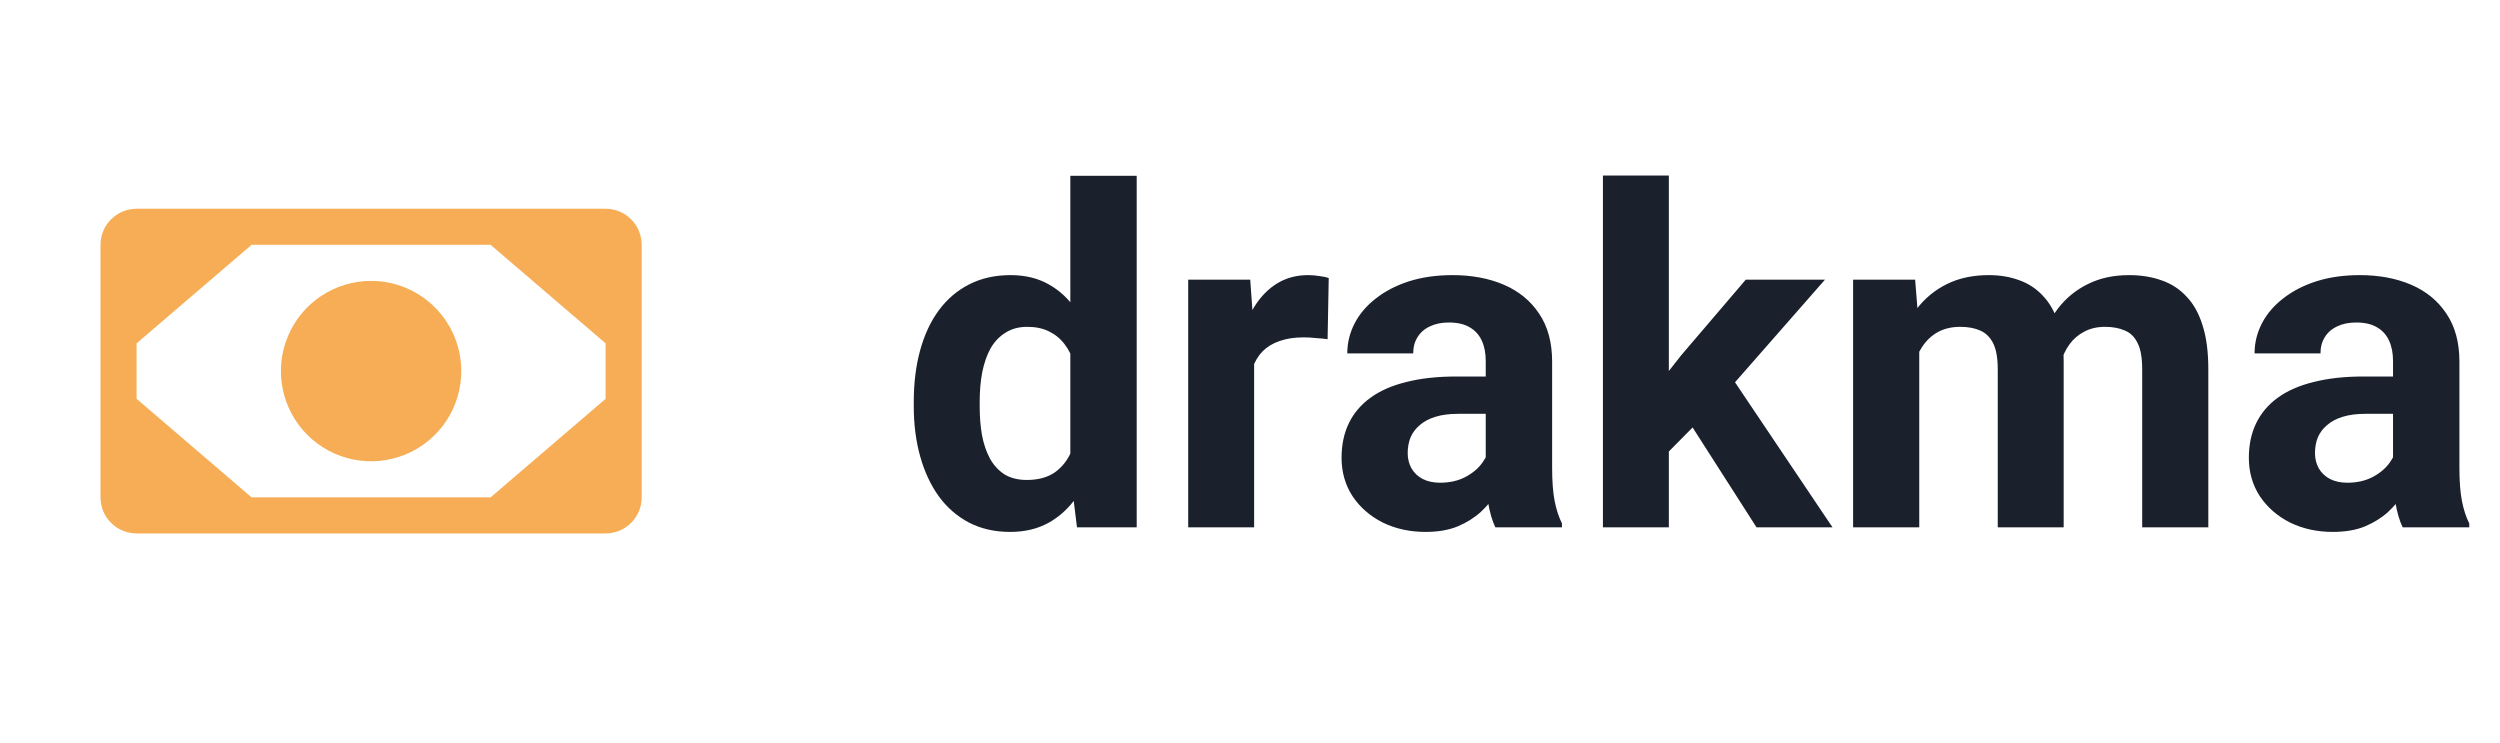
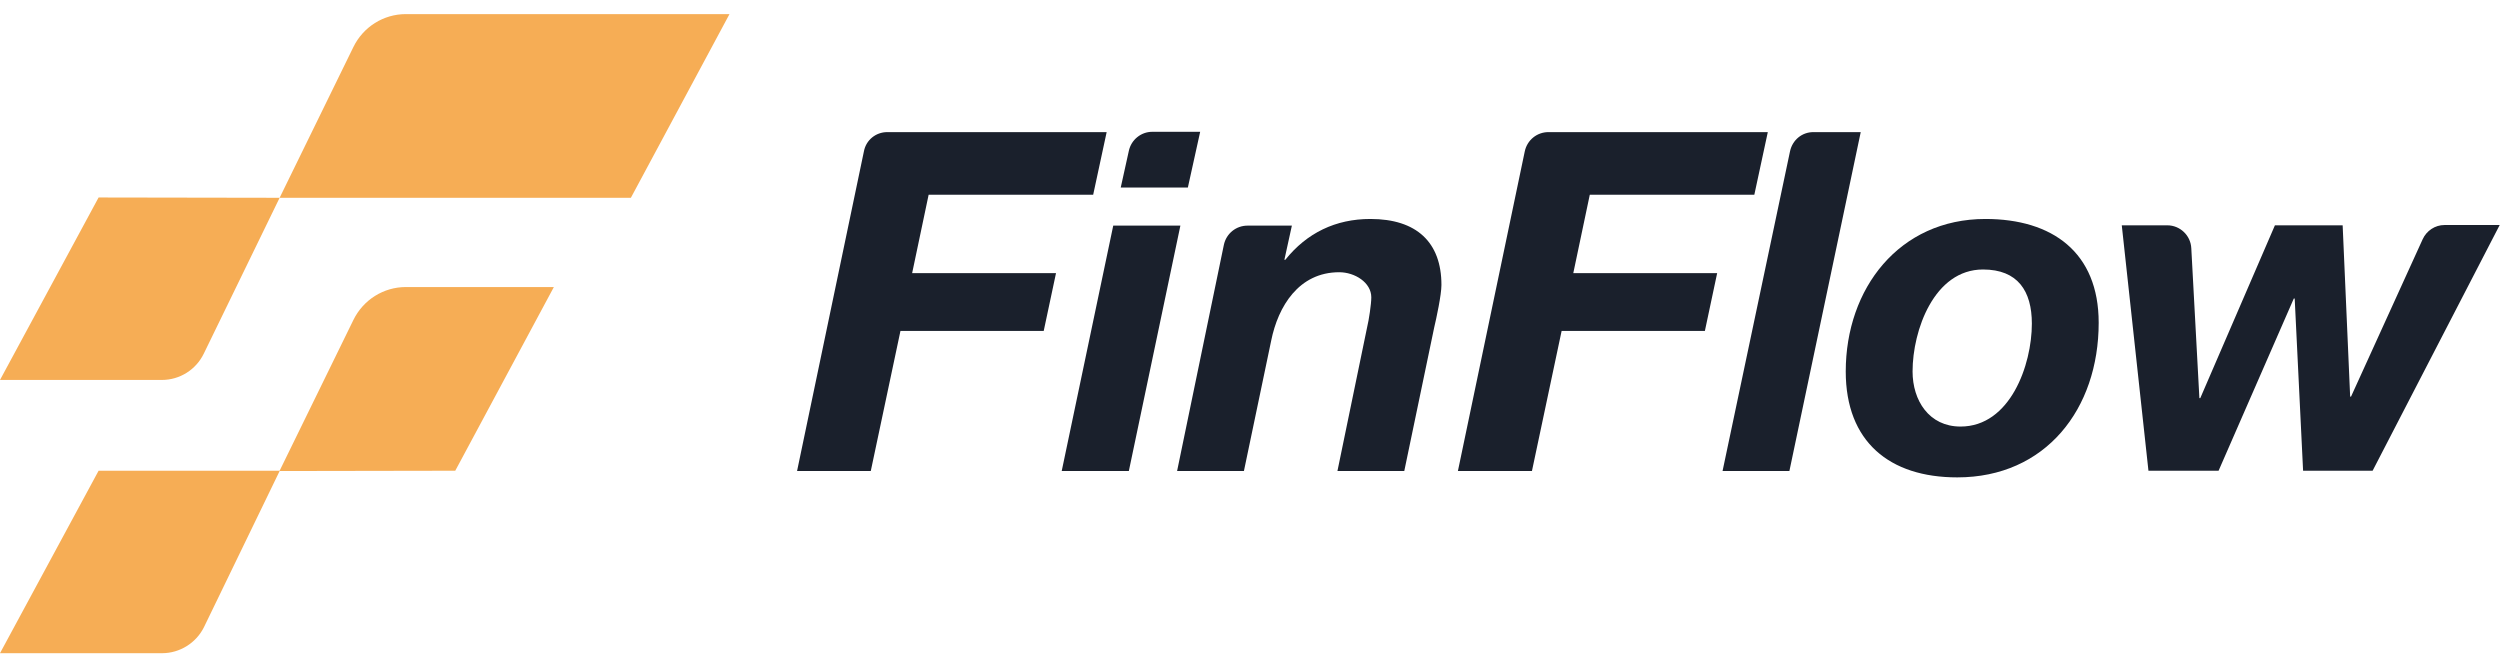
- <svg xmlns="http://www.w3.org/2000/svg" width="128" height="38" viewBox="0 0 128 38" fill="none">
-   <path d="M31.007 10.688H6.993C6.503 10.688 6.033 10.882 5.687 11.229C5.34 11.575 5.146 12.045 5.146 12.535V25.465C5.146 25.955 5.34 26.425 5.687 26.771C6.033 27.118 6.503 27.312 6.993 27.312H31.007C31.497 27.312 31.967 27.118 32.313 26.771C32.66 26.425 32.854 25.955 32.854 25.465V12.535C32.854 12.045 32.66 11.575 32.313 11.229C31.967 10.882 31.497 10.688 31.007 10.688ZM12.881 25.465L6.993 20.42V17.58L12.881 12.535H25.119L31.007 17.58V20.42L25.119 25.465H12.881ZM23.618 19C23.618 19.913 23.347 20.806 22.84 21.566C22.332 22.325 21.611 22.917 20.767 23.267C19.923 23.616 18.995 23.707 18.099 23.529C17.203 23.351 16.38 22.911 15.735 22.265C15.089 21.62 14.649 20.797 14.471 19.901C14.293 19.005 14.384 18.077 14.733 17.233C15.083 16.389 15.675 15.668 16.434 15.16C17.194 14.653 18.087 14.382 19 14.382C20.225 14.382 21.399 14.868 22.265 15.735C23.131 16.601 23.618 17.775 23.618 19Z" fill="#F6AD55" />
-   <path d="M54.801 24.234V9H58.199V27H55.141L54.801 24.234ZM46.785 20.812V20.566C46.785 19.598 46.895 18.719 47.113 17.93C47.332 17.133 47.652 16.449 48.074 15.879C48.496 15.309 49.016 14.867 49.633 14.555C50.25 14.242 50.953 14.086 51.742 14.086C52.484 14.086 53.133 14.242 53.688 14.555C54.25 14.867 54.727 15.312 55.117 15.891C55.516 16.461 55.836 17.137 56.078 17.918C56.32 18.691 56.496 19.539 56.605 20.461V21C56.496 21.883 56.32 22.703 56.078 23.461C55.836 24.219 55.516 24.883 55.117 25.453C54.727 26.016 54.25 26.453 53.688 26.766C53.125 27.078 52.469 27.234 51.719 27.234C50.93 27.234 50.227 27.074 49.609 26.754C49 26.434 48.484 25.984 48.062 25.406C47.648 24.828 47.332 24.148 47.113 23.367C46.895 22.586 46.785 21.734 46.785 20.812ZM50.16 20.566V20.812C50.16 21.336 50.199 21.824 50.277 22.277C50.363 22.73 50.5 23.133 50.688 23.484C50.883 23.828 51.133 24.098 51.438 24.293C51.75 24.48 52.129 24.574 52.574 24.574C53.152 24.574 53.629 24.445 54.004 24.188C54.379 23.922 54.664 23.559 54.859 23.098C55.062 22.637 55.18 22.105 55.211 21.504V19.969C55.188 19.477 55.117 19.035 55 18.645C54.891 18.246 54.727 17.906 54.508 17.625C54.297 17.344 54.031 17.125 53.711 16.969C53.398 16.812 53.027 16.734 52.598 16.734C52.16 16.734 51.785 16.836 51.473 17.039C51.16 17.234 50.906 17.504 50.711 17.848C50.523 18.191 50.383 18.598 50.289 19.066C50.203 19.527 50.16 20.027 50.16 20.566ZM64.211 17.086V27H60.836V14.32H64.012L64.211 17.086ZM68.031 14.238L67.973 17.367C67.809 17.344 67.609 17.324 67.375 17.309C67.148 17.285 66.941 17.273 66.754 17.273C66.277 17.273 65.863 17.336 65.512 17.461C65.168 17.578 64.879 17.754 64.644 17.988C64.418 18.223 64.246 18.508 64.129 18.844C64.019 19.18 63.957 19.562 63.941 19.992L63.262 19.781C63.262 18.961 63.344 18.207 63.508 17.52C63.672 16.824 63.91 16.219 64.223 15.703C64.543 15.188 64.934 14.789 65.394 14.508C65.856 14.227 66.383 14.086 66.977 14.086C67.164 14.086 67.356 14.102 67.551 14.133C67.746 14.156 67.906 14.191 68.031 14.238ZM76.07 24.141V18.492C76.07 18.086 76.004 17.738 75.871 17.449C75.738 17.152 75.531 16.922 75.25 16.758C74.977 16.594 74.621 16.512 74.184 16.512C73.809 16.512 73.484 16.578 73.211 16.711C72.938 16.836 72.727 17.02 72.578 17.262C72.43 17.496 72.356 17.773 72.356 18.094H68.981C68.981 17.555 69.106 17.043 69.356 16.559C69.606 16.074 69.969 15.648 70.445 15.281C70.922 14.906 71.488 14.613 72.144 14.402C72.809 14.191 73.551 14.086 74.371 14.086C75.356 14.086 76.231 14.25 76.996 14.578C77.762 14.906 78.363 15.398 78.801 16.055C79.246 16.711 79.469 17.531 79.469 18.516V23.941C79.469 24.637 79.512 25.207 79.598 25.652C79.684 26.09 79.809 26.473 79.973 26.801V27H76.562C76.398 26.656 76.273 26.227 76.188 25.711C76.109 25.188 76.07 24.664 76.07 24.141ZM76.516 19.277L76.539 21.188H74.652C74.207 21.188 73.82 21.238 73.492 21.34C73.164 21.441 72.894 21.586 72.684 21.773C72.473 21.953 72.316 22.164 72.215 22.406C72.121 22.648 72.074 22.914 72.074 23.203C72.074 23.492 72.141 23.754 72.273 23.988C72.406 24.215 72.598 24.395 72.848 24.527C73.098 24.652 73.391 24.715 73.727 24.715C74.234 24.715 74.676 24.613 75.051 24.41C75.426 24.207 75.715 23.957 75.918 23.66C76.129 23.363 76.238 23.082 76.246 22.816L77.137 24.246C77.012 24.566 76.84 24.898 76.621 25.242C76.41 25.586 76.141 25.91 75.812 26.215C75.484 26.512 75.09 26.758 74.629 26.953C74.168 27.141 73.621 27.234 72.988 27.234C72.184 27.234 71.453 27.074 70.797 26.754C70.148 26.426 69.633 25.977 69.25 25.406C68.875 24.828 68.688 24.172 68.688 23.438C68.688 22.773 68.812 22.184 69.062 21.668C69.312 21.152 69.68 20.719 70.164 20.367C70.656 20.008 71.269 19.738 72.004 19.559C72.738 19.371 73.59 19.277 74.559 19.277H76.516ZM85.445 8.988V27H82.07V8.988H85.445ZM93.438 14.32L87.93 20.602L84.977 23.59L83.746 21.152L86.09 18.176L89.383 14.32H93.438ZM89.934 27L86.184 21.141L88.516 19.102L93.824 27H89.934ZM98.266 16.945V27H94.879V14.32H98.055L98.266 16.945ZM97.797 20.215H96.859C96.859 19.332 96.965 18.52 97.176 17.777C97.394 17.027 97.711 16.379 98.125 15.832C98.547 15.277 99.066 14.848 99.684 14.543C100.301 14.238 101.016 14.086 101.828 14.086C102.391 14.086 102.906 14.172 103.375 14.344C103.844 14.508 104.246 14.77 104.582 15.129C104.926 15.48 105.191 15.941 105.379 16.512C105.566 17.074 105.66 17.75 105.66 18.539V27H102.285V18.914C102.285 18.336 102.207 17.891 102.051 17.578C101.895 17.266 101.672 17.047 101.383 16.922C101.102 16.797 100.762 16.734 100.363 16.734C99.926 16.734 99.543 16.824 99.215 17.004C98.894 17.184 98.629 17.434 98.418 17.754C98.207 18.066 98.051 18.434 97.949 18.855C97.848 19.277 97.797 19.73 97.797 20.215ZM105.344 19.828L104.137 19.98C104.137 19.152 104.238 18.383 104.441 17.672C104.652 16.961 104.961 16.336 105.367 15.797C105.781 15.258 106.293 14.84 106.902 14.543C107.512 14.238 108.215 14.086 109.012 14.086C109.621 14.086 110.176 14.176 110.676 14.355C111.176 14.527 111.602 14.805 111.953 15.188C112.312 15.562 112.586 16.055 112.773 16.664C112.969 17.273 113.066 18.02 113.066 18.902V27H109.68V18.902C109.68 18.316 109.602 17.871 109.445 17.566C109.297 17.254 109.078 17.039 108.789 16.922C108.508 16.797 108.172 16.734 107.781 16.734C107.375 16.734 107.02 16.816 106.715 16.98C106.41 17.137 106.156 17.355 105.953 17.637C105.75 17.918 105.598 18.246 105.496 18.621C105.395 18.988 105.344 19.391 105.344 19.828ZM122.523 24.141V18.492C122.523 18.086 122.457 17.738 122.324 17.449C122.191 17.152 121.984 16.922 121.703 16.758C121.43 16.594 121.074 16.512 120.637 16.512C120.262 16.512 119.938 16.578 119.664 16.711C119.391 16.836 119.18 17.02 119.031 17.262C118.883 17.496 118.809 17.773 118.809 18.094H115.434C115.434 17.555 115.559 17.043 115.809 16.559C116.059 16.074 116.422 15.648 116.898 15.281C117.375 14.906 117.941 14.613 118.598 14.402C119.262 14.191 120.004 14.086 120.824 14.086C121.809 14.086 122.684 14.25 123.449 14.578C124.215 14.906 124.816 15.398 125.254 16.055C125.699 16.711 125.922 17.531 125.922 18.516V23.941C125.922 24.637 125.965 25.207 126.051 25.652C126.137 26.09 126.262 26.473 126.426 26.801V27H123.016C122.852 26.656 122.727 26.227 122.641 25.711C122.562 25.188 122.523 24.664 122.523 24.141ZM122.969 19.277L122.992 21.188H121.105C120.66 21.188 120.273 21.238 119.945 21.34C119.617 21.441 119.348 21.586 119.137 21.773C118.926 21.953 118.77 22.164 118.668 22.406C118.574 22.648 118.527 22.914 118.527 23.203C118.527 23.492 118.594 23.754 118.727 23.988C118.859 24.215 119.051 24.395 119.301 24.527C119.551 24.652 119.844 24.715 120.18 24.715C120.688 24.715 121.129 24.613 121.504 24.41C121.879 24.207 122.168 23.957 122.371 23.66C122.582 23.363 122.691 23.082 122.699 22.816L123.59 24.246C123.465 24.566 123.293 24.898 123.074 25.242C122.863 25.586 122.594 25.91 122.266 26.215C121.938 26.512 121.543 26.758 121.082 26.953C120.621 27.141 120.074 27.234 119.441 27.234C118.637 27.234 117.906 27.074 117.25 26.754C116.602 26.426 116.086 25.977 115.703 25.406C115.328 24.828 115.141 24.172 115.141 23.438C115.141 22.773 115.266 22.184 115.516 21.668C115.766 21.152 116.133 20.719 116.617 20.367C117.109 20.008 117.723 19.738 118.457 19.559C119.191 19.371 120.043 19.277 121.012 19.277H122.969Z" fill="#1A202C" />
+ <svg xmlns="http://www.w3.org/2000/svg" width="148" height="39" viewBox="0 0 148 39" fill="none">
+   <path d="M16.554 11.709L12.065 20.934C11.604 21.884 10.646 22.493 9.581 22.493H0L5.837 11.691L16.554 11.709L20.919 2.787C21.504 1.587 22.711 0.835 24.024 0.835H43.186L37.348 11.709H16.554ZM26.951 27.867L32.789 16.993H24.024C22.711 16.993 21.504 17.746 20.919 18.946L16.554 27.867H5.837L0 38.669H9.599C10.646 38.669 11.621 38.06 12.083 37.111L16.554 27.885L26.951 27.867Z" fill="#F6AD55" />
+   <path d="M52.526 7.821H65.514L64.716 11.529H54.975L53.999 16.169H62.516L61.788 19.591H53.307L51.55 27.885H47.186L51.142 8.968C51.267 8.287 51.852 7.821 52.526 7.821Z" fill="#1A202C" />
+   <path d="M65.904 13.357H69.879L66.827 27.885H62.853L65.904 13.357ZM70.322 11.1H66.348L66.827 8.932C66.969 8.269 67.554 7.803 68.211 7.803H71.05L70.322 11.1Z" fill="#1A202C" />
+   <path d="M73.853 13.357H76.479L76.035 15.381H76.089C77.366 13.787 79.07 12.963 81.128 12.963C83.86 12.963 85.333 14.342 85.333 16.868C85.333 17.459 85.031 18.857 84.907 19.376L83.133 27.885H79.176L80.933 19.376C81.039 18.946 81.181 17.997 81.181 17.602C81.181 16.725 80.205 16.116 79.282 16.116C76.887 16.116 75.663 18.14 75.255 20.164L73.64 27.885H69.684L72.451 14.503C72.593 13.823 73.179 13.357 73.853 13.357Z" fill="#1A202C" />
+   <path d="M91.667 7.821H104.654L103.856 11.53H94.115L93.139 16.169H101.656L100.929 19.591H92.448L90.691 27.885H86.308L90.265 8.968C90.407 8.287 90.993 7.821 91.667 7.821Z" fill="#1A202C" />
+   <path d="M107.351 7.821H110.155L105.932 27.885H101.975L105.967 8.968C106.109 8.287 106.677 7.821 107.351 7.821Z" fill="#1A202C" />
+   <path d="M117.536 12.963C121.492 12.963 124.242 14.933 124.242 19.107C124.242 24.213 121.102 28.261 115.868 28.261C111.858 28.261 109.268 26.148 109.268 21.991C109.268 17.083 112.426 12.963 117.536 12.963ZM116.063 25.252C119.008 25.252 120.286 21.597 120.286 19.161C120.286 17.226 119.452 15.954 117.394 15.954C114.502 15.954 113.224 19.555 113.224 21.991C113.224 23.711 114.2 25.252 116.063 25.252Z" fill="#1A202C" />
+   <path d="M140.459 27.867H136.343L135.846 17.674H135.793L131.34 27.867H127.188L125.609 13.339H128.306C129.051 13.339 129.69 13.93 129.725 14.7L130.204 23.568H130.257L134.675 13.339H138.685L139.129 23.478H139.182L143.422 14.163C143.653 13.661 144.15 13.321 144.718 13.321H147.982L140.459 27.867Z" fill="#1A202C" />
</svg>
